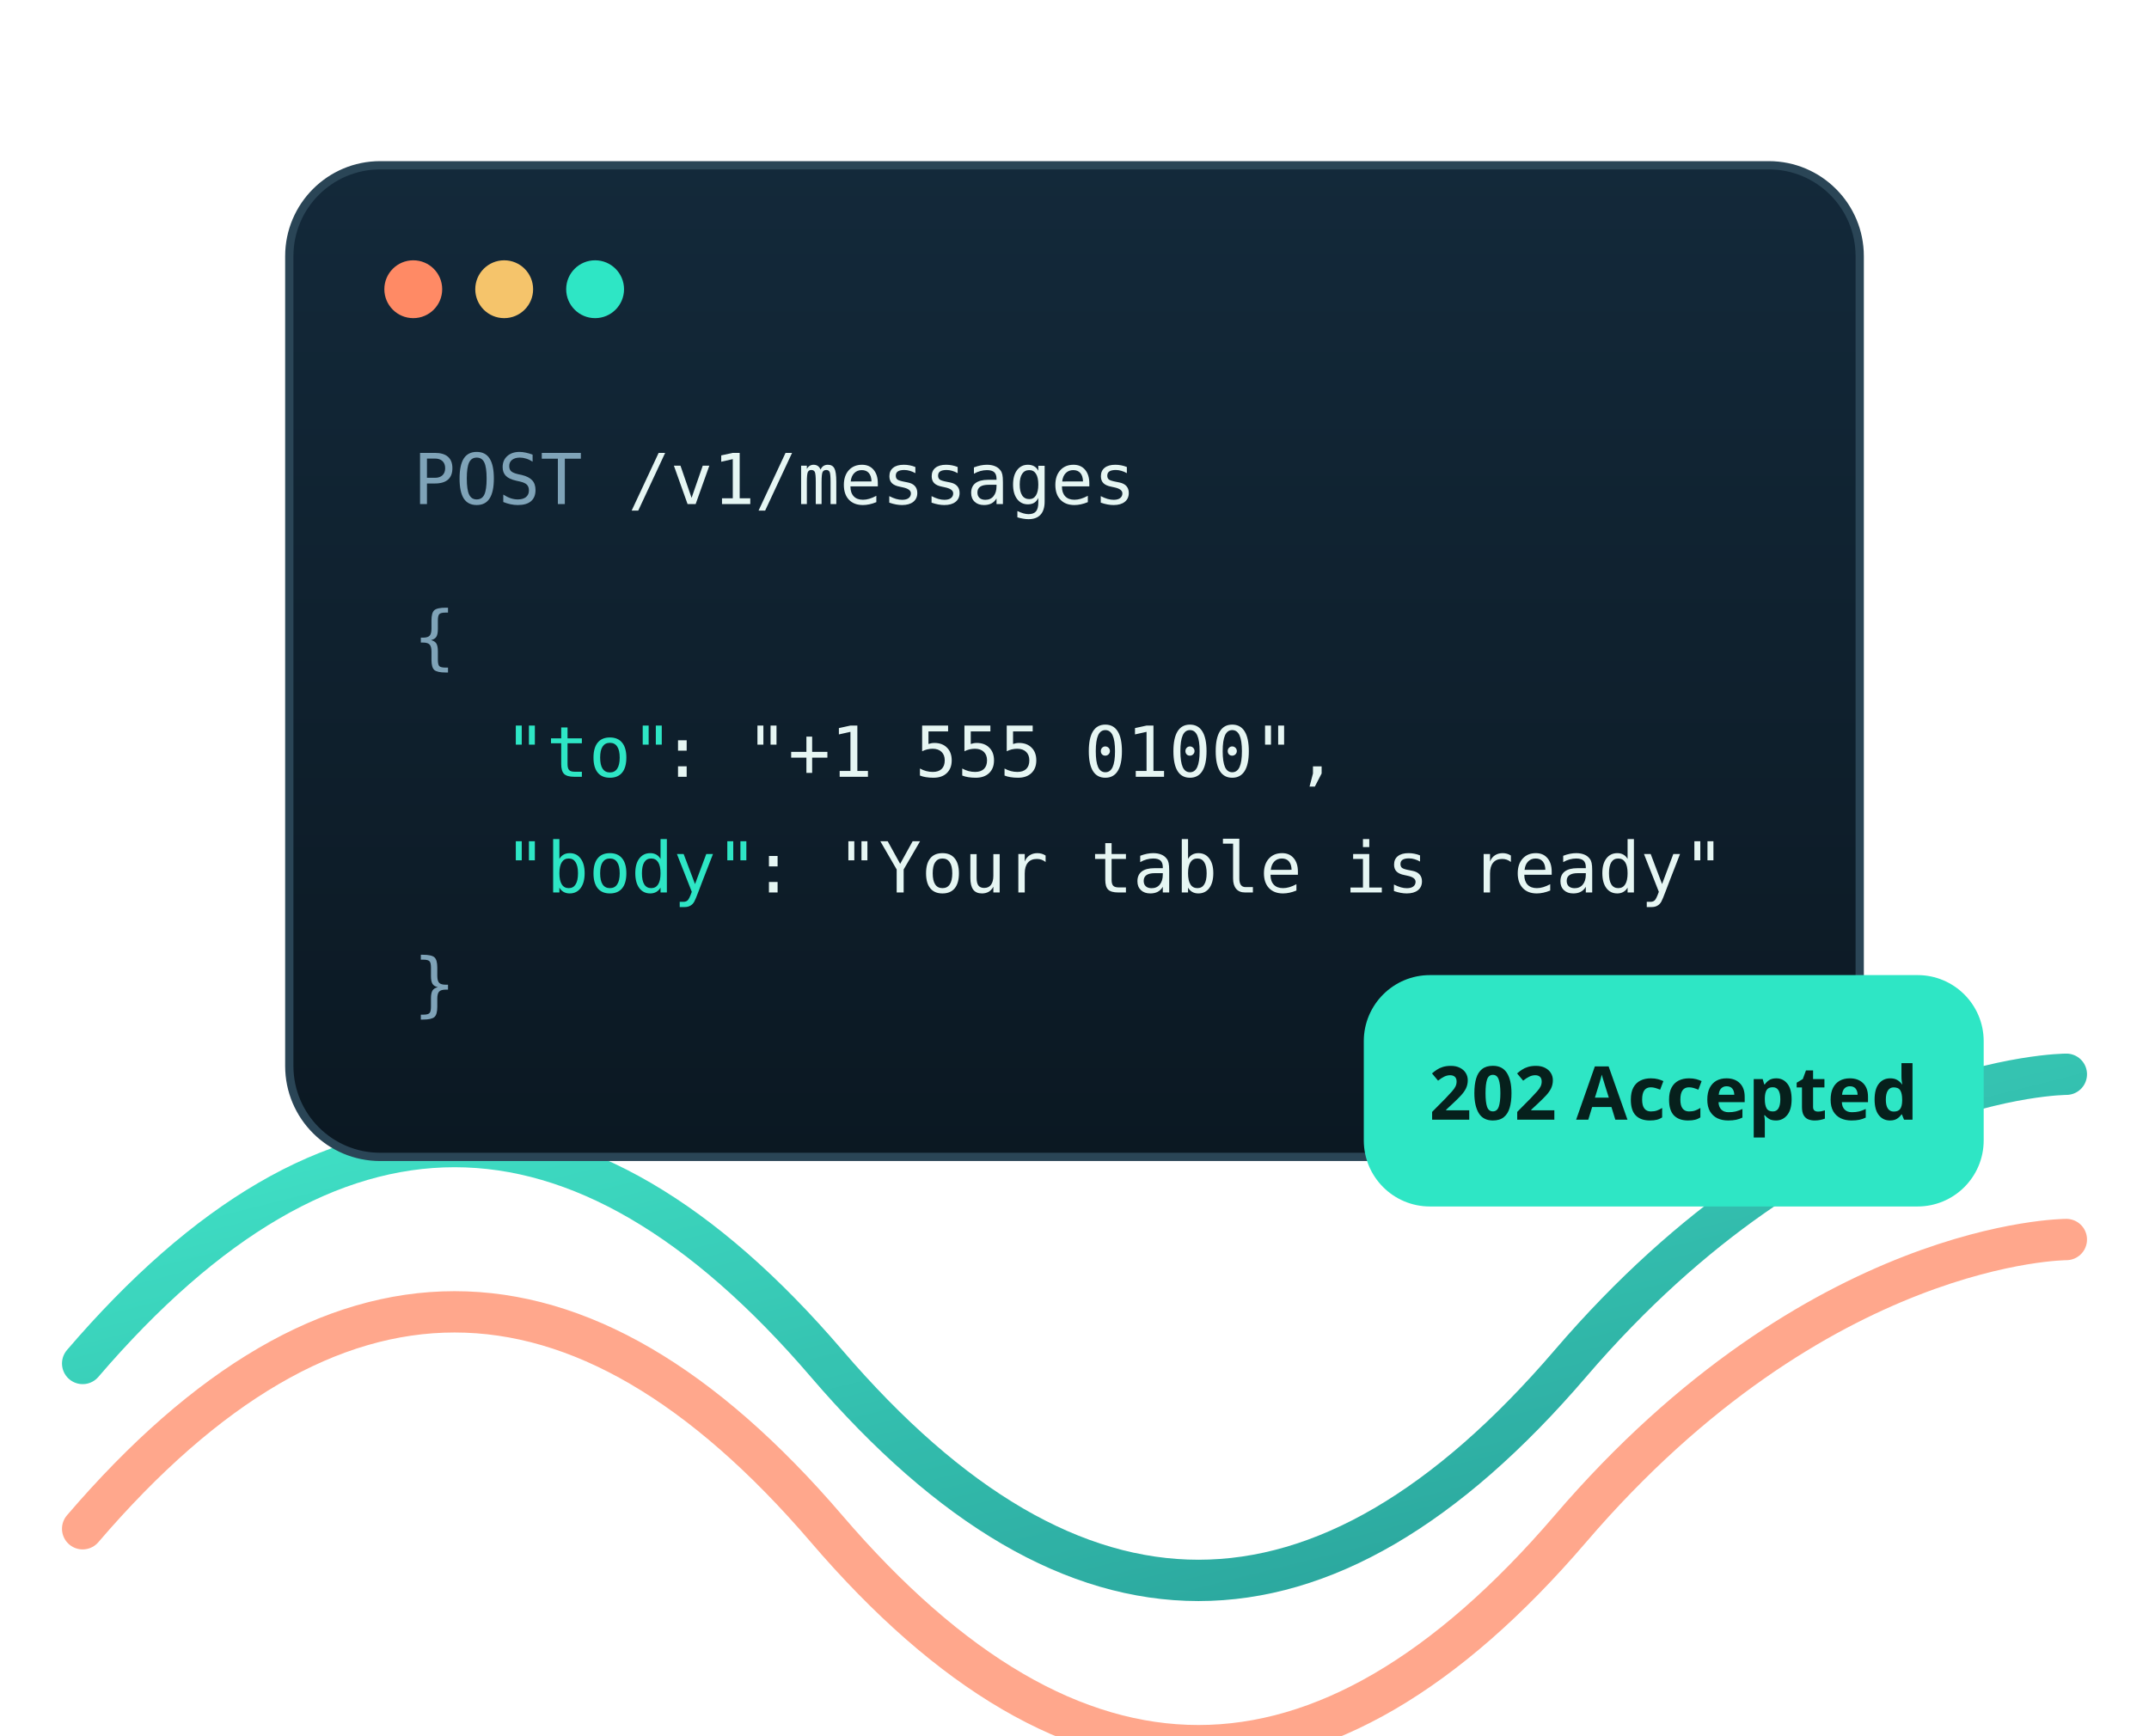
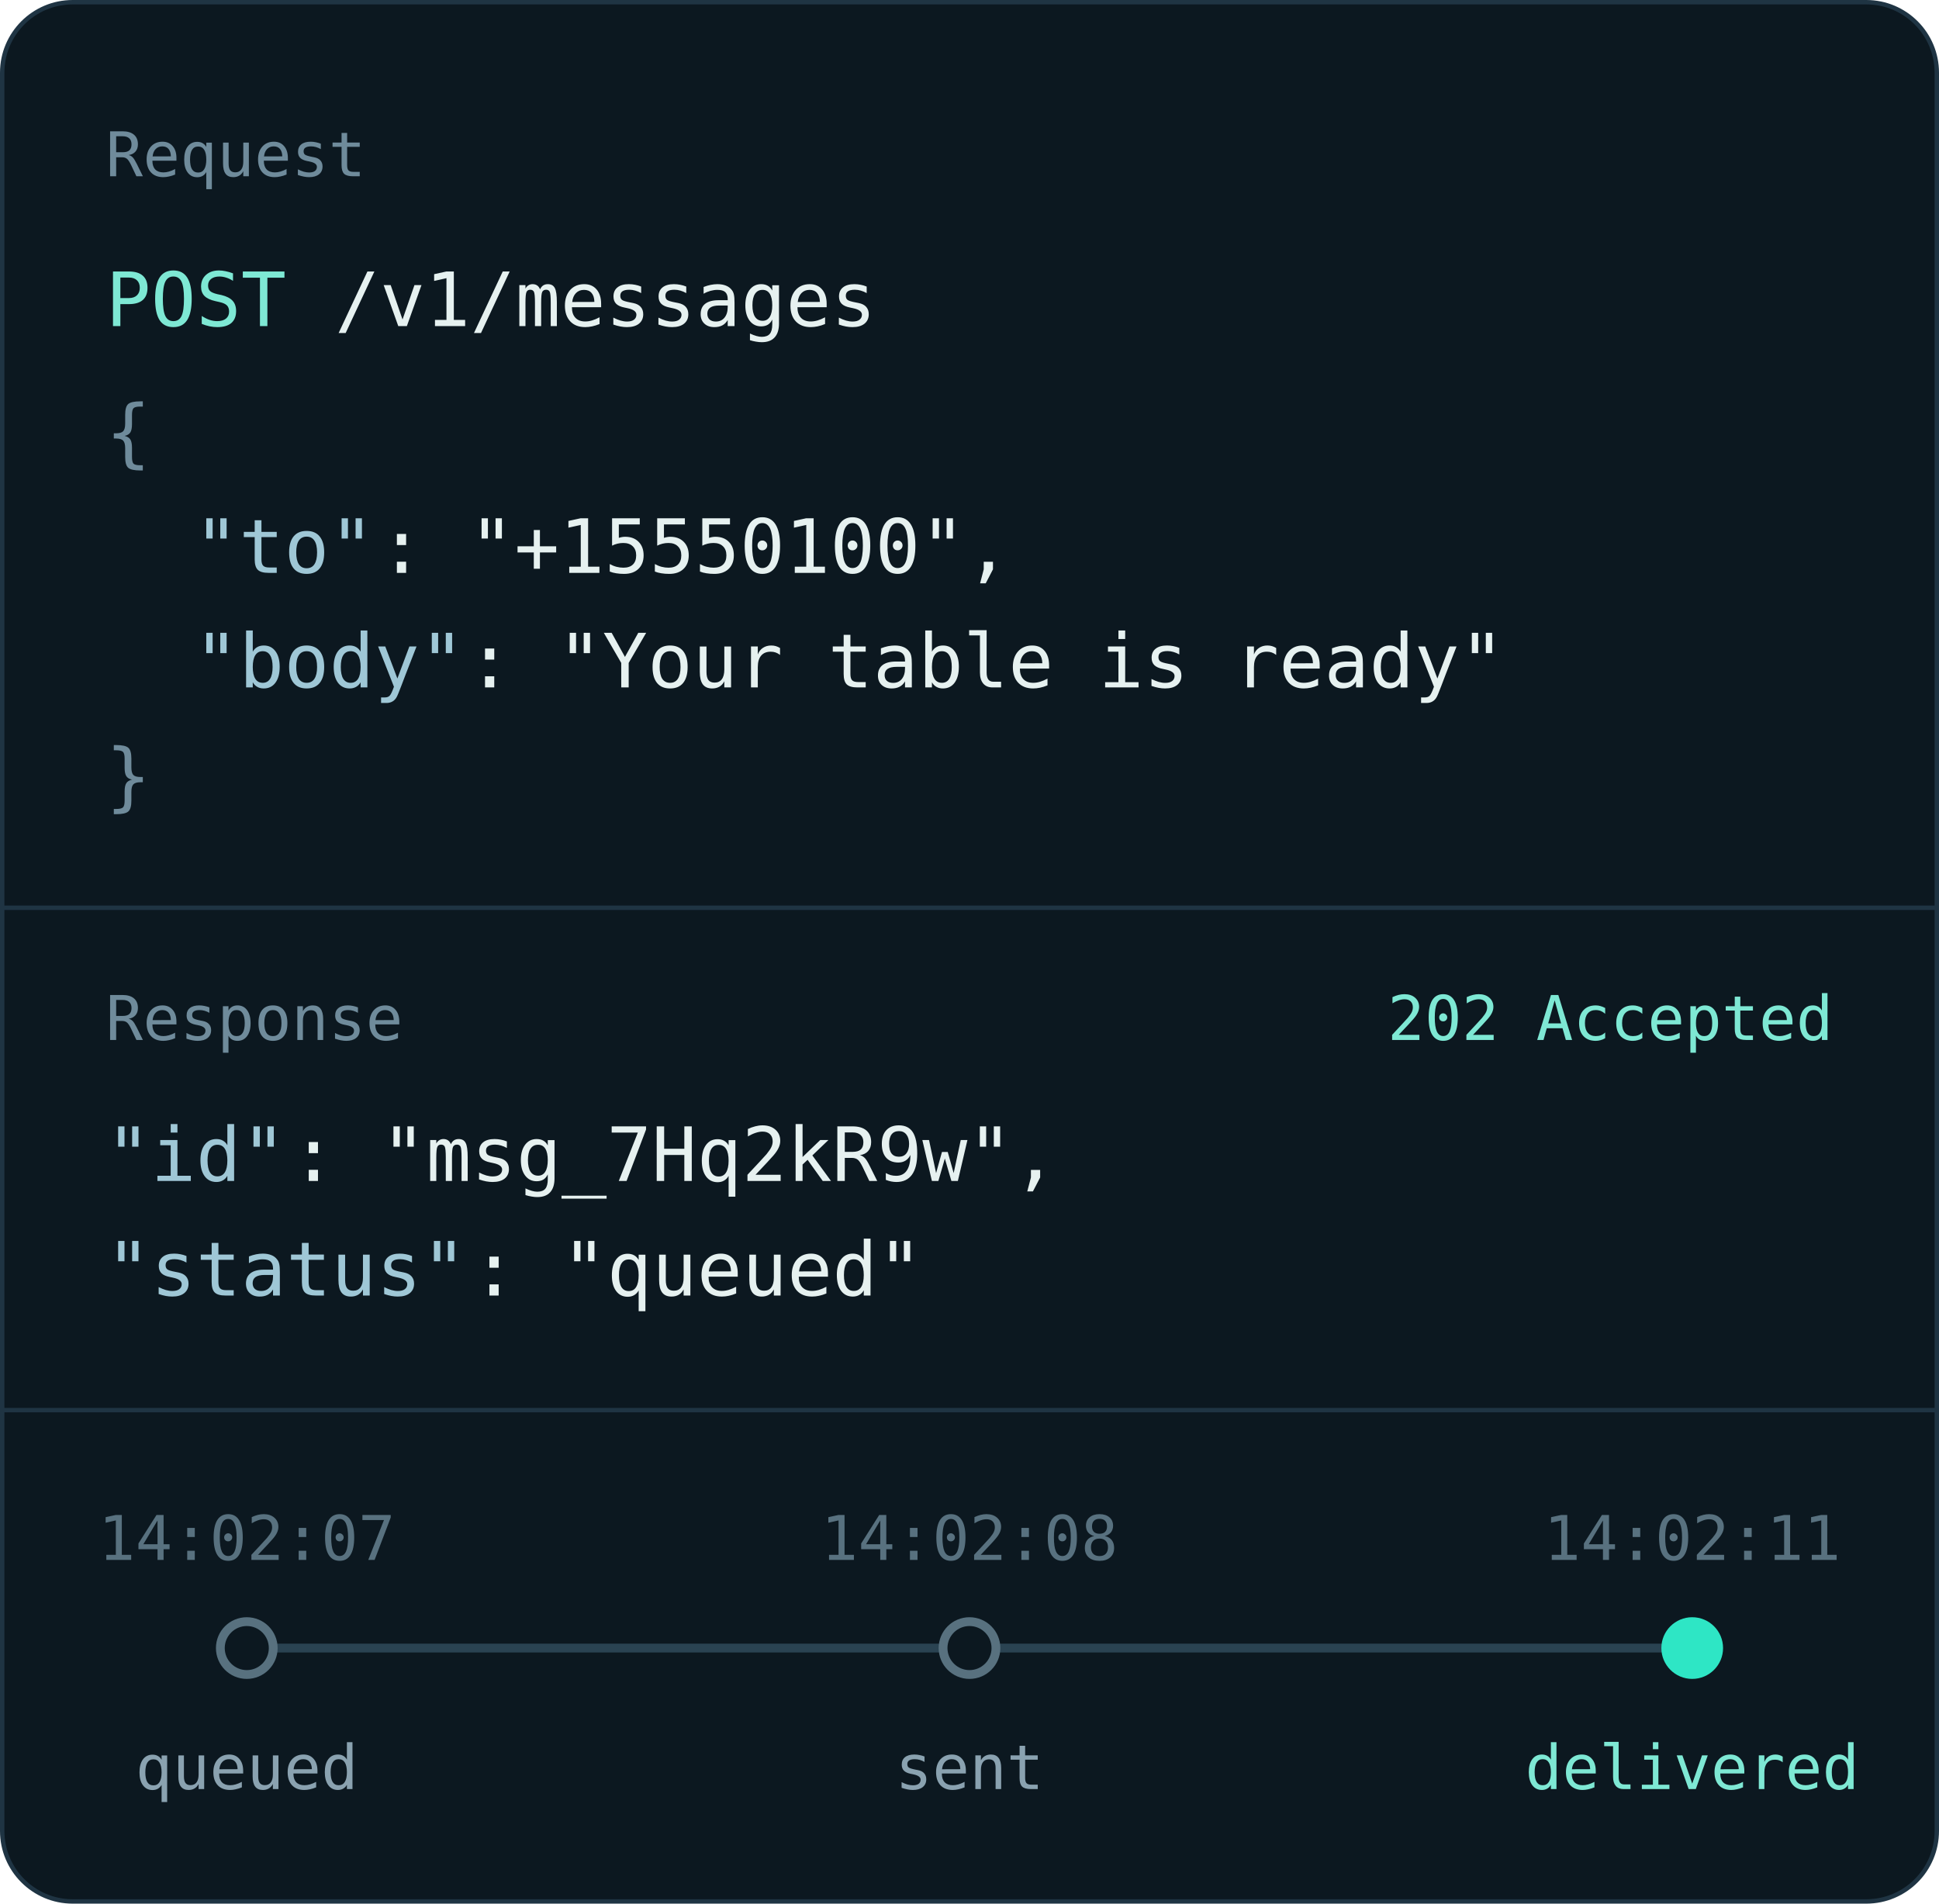
- <svg xmlns="http://www.w3.org/2000/svg" viewBox="0 0 520 420" width="520" height="420">
-   <defs>
-     <linearGradient id="a" x1="0" y1="0" x2="1" y2="1">
-       <stop offset="0" stop-color="#2ee6c5" />
-       <stop offset="1" stop-color="#0f8f8a" />
-     </linearGradient>
-     <linearGradient id="b" x1="0" y1="0" x2="0" y2="1">
-       <stop offset="0" stop-color="#13293a" />
-       <stop offset="1" stop-color="#0b1822" />
-     </linearGradient>
-   </defs>
-   <g fill="none" stroke-linecap="round" stroke-width="10">
-     <path d="M20 330c60-70 120-70 180 0s120 70 180 0 120-70 120-70" stroke="url(#a)" opacity=".9" />
-     <path d="M20 370c60-70 120-70 180 0s120 70 180 0 120-70 120-70" stroke="#ff8a65" opacity=".75" />
+ <svg xmlns="http://www.w3.org/2000/svg" viewBox="0 0 440 432" width="440" height="432">
+   <rect x="0.5" y="0.5" width="439" height="431" rx="16" fill="#0c1820" stroke="#1f3443" />
+   <g font-family="ui-monospace, SFMono-Regular, Menlo, monospace" font-size="17">
+     <text x="24" y="40" fill="#6f8b9b" font-size="14">Request</text>
+     <text x="24" y="74" fill="#7ee8d4">POST</text>
+     <text x="76" y="74" fill="#e6f1f0">/v1/messages</text>
+     <text x="24" y="104" fill="#6f8b9b">{</text>
+     <text x="44" y="130" fill="#9fc7d6">"to"</text>
+     <text x="86" y="130" fill="#e6f1f0">: "+15550100",</text>
+     <text x="44" y="156" fill="#9fc7d6">"body"</text>
+     <text x="106" y="156" fill="#e6f1f0">: "Your table is ready"</text>
+     <text x="24" y="182" fill="#6f8b9b">}</text>
  </g>
-   <rect x="70" y="40" width="380" height="240" rx="22" fill="url(#b)" stroke="#2a4556" stroke-width="2" />
-   <circle cx="100" cy="70" r="7" fill="#ff8a65" />
-   <circle cx="122" cy="70" r="7" fill="#f5c46b" />
-   <circle cx="144" cy="70" r="7" fill="#2ee6c5" />
-   <g font-family="ui-monospace, Menlo, monospace" font-size="17">
-     <text x="100" y="122" fill="#7fa3b8">POST</text>
-     <text x="152" y="122" fill="#e6f6f3">/v1/messages</text>
-     <text x="100" y="160" fill="#7fa3b8">{</text>
-     <text x="122" y="188" fill="#2ee6c5">"to"</text>
-     <text x="160" y="188" fill="#e6f6f3">: "+1 555 0100",</text>
-     <text x="122" y="216" fill="#2ee6c5">"body"</text>
-     <text x="182" y="216" fill="#e6f6f3">: "Your table is ready"</text>
-     <text x="100" y="244" fill="#7fa3b8">}</text>
+   <line x1="0.5" y1="206" x2="439.5" y2="206" stroke="#1f3443" />
+   <g font-family="ui-monospace, SFMono-Regular, Menlo, monospace" font-size="17">
+     <text x="24" y="236" fill="#6f8b9b" font-size="14">Response</text>
+     <text x="416" y="236" fill="#7ee8d4" font-size="14" text-anchor="end">202 Accepted</text>
+     <text x="24" y="268" fill="#9fc7d6">"id"</text>
+     <text x="66" y="268" fill="#e6f1f0">: "msg_7Hq2kR9w",</text>
+     <text x="24" y="294" fill="#9fc7d6">"status"</text>
+     <text x="107" y="294" fill="#e6f1f0">: "queued"</text>
  </g>
-   <rect x="330" y="236" width="150" height="56" rx="16" fill="#2ee6c5" />
-   <text x="405" y="271" text-anchor="middle" font-family="ui-sans-serif, system-ui, sans-serif" font-weight="700" font-size="18" fill="#06201c">202 Accepted</text>
+   <line x1="0.5" y1="320" x2="439.5" y2="320" stroke="#1f3443" />
+   <g font-family="ui-monospace, SFMono-Regular, Menlo, monospace" font-size="14">
+     <text x="56" y="354" fill="#58717f" text-anchor="middle">14:02:07</text>
+     <text x="220" y="354" fill="#58717f" text-anchor="middle">14:02:08</text>
+     <text x="384" y="354" fill="#58717f" text-anchor="middle">14:02:11</text>
+     <line x1="56" y1="374" x2="384" y2="374" stroke="#2a4352" stroke-width="2" />
+     <circle cx="56" cy="374" r="6" fill="#0c1820" stroke="#58717f" stroke-width="2" />
+     <circle cx="220" cy="374" r="6" fill="#0c1820" stroke="#58717f" stroke-width="2" />
+     <circle cx="384" cy="374" r="7" fill="#2ee6c5" />
+     <text x="56" y="406" fill="#8aa2b0" text-anchor="middle">queued</text>
+     <text x="220" y="406" fill="#8aa2b0" text-anchor="middle">sent</text>
+     <text x="384" y="406" fill="#7ee8d4" text-anchor="middle">delivered</text>
+   </g>
</svg>
